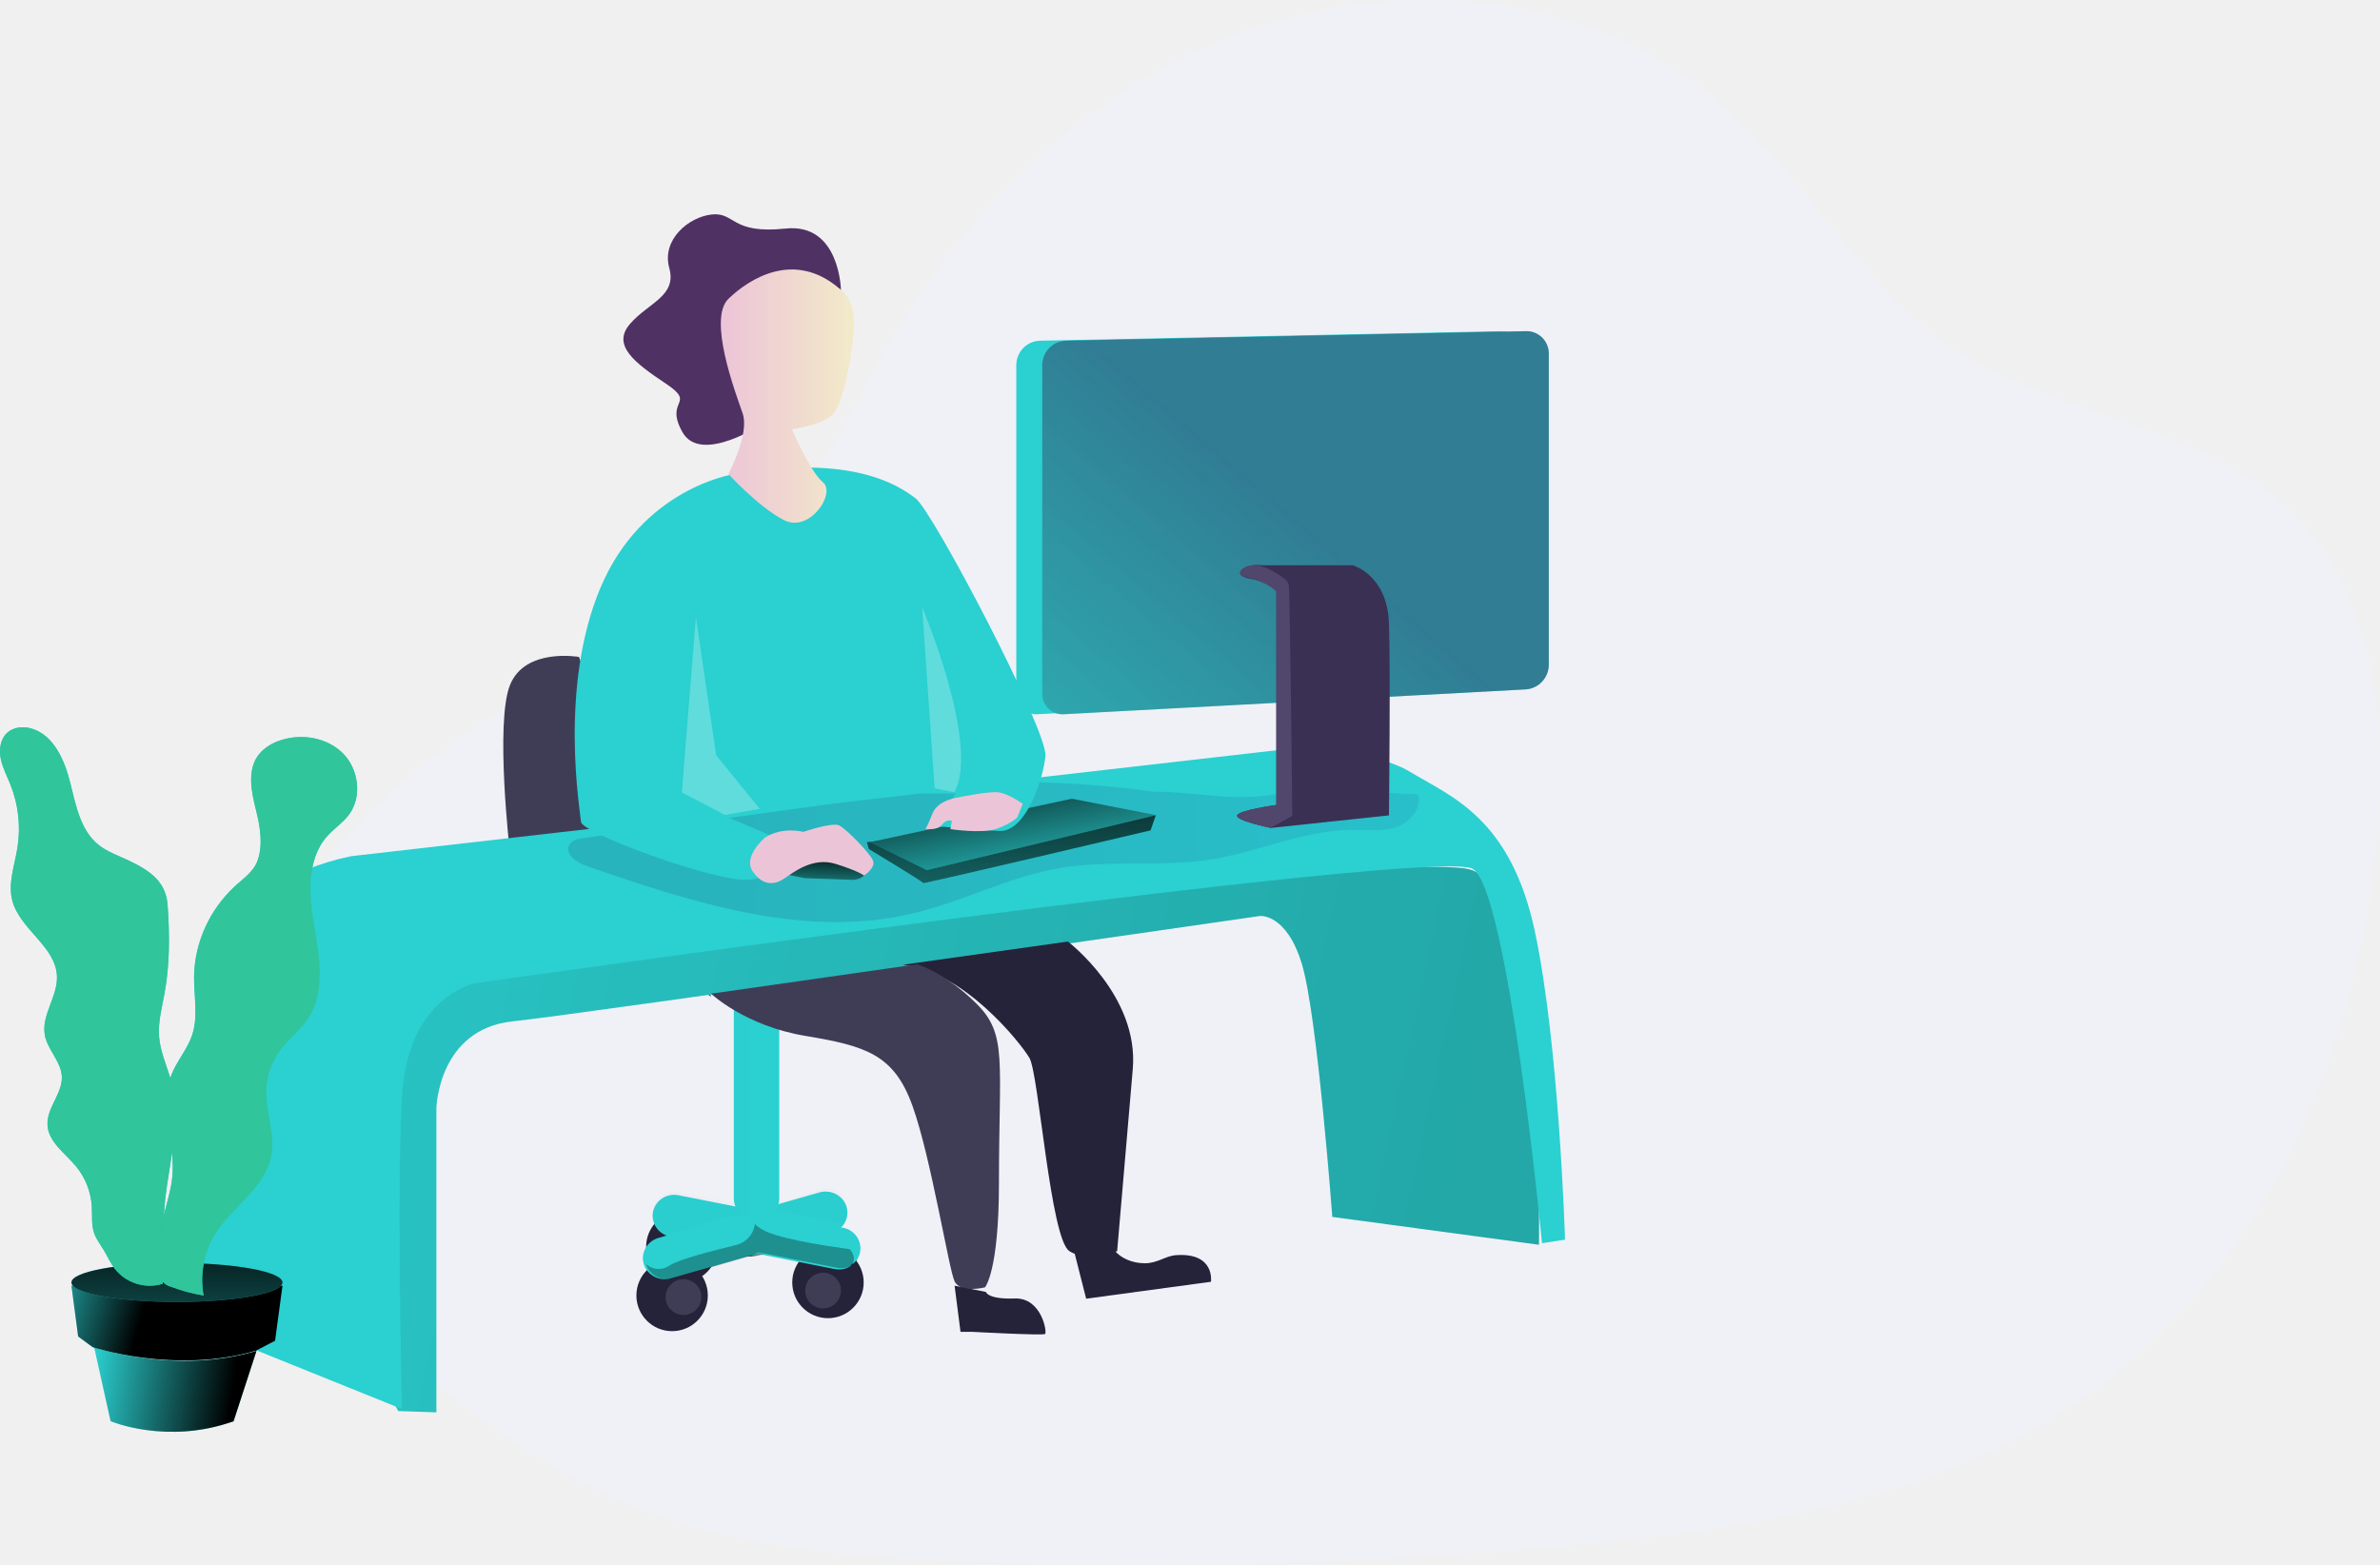
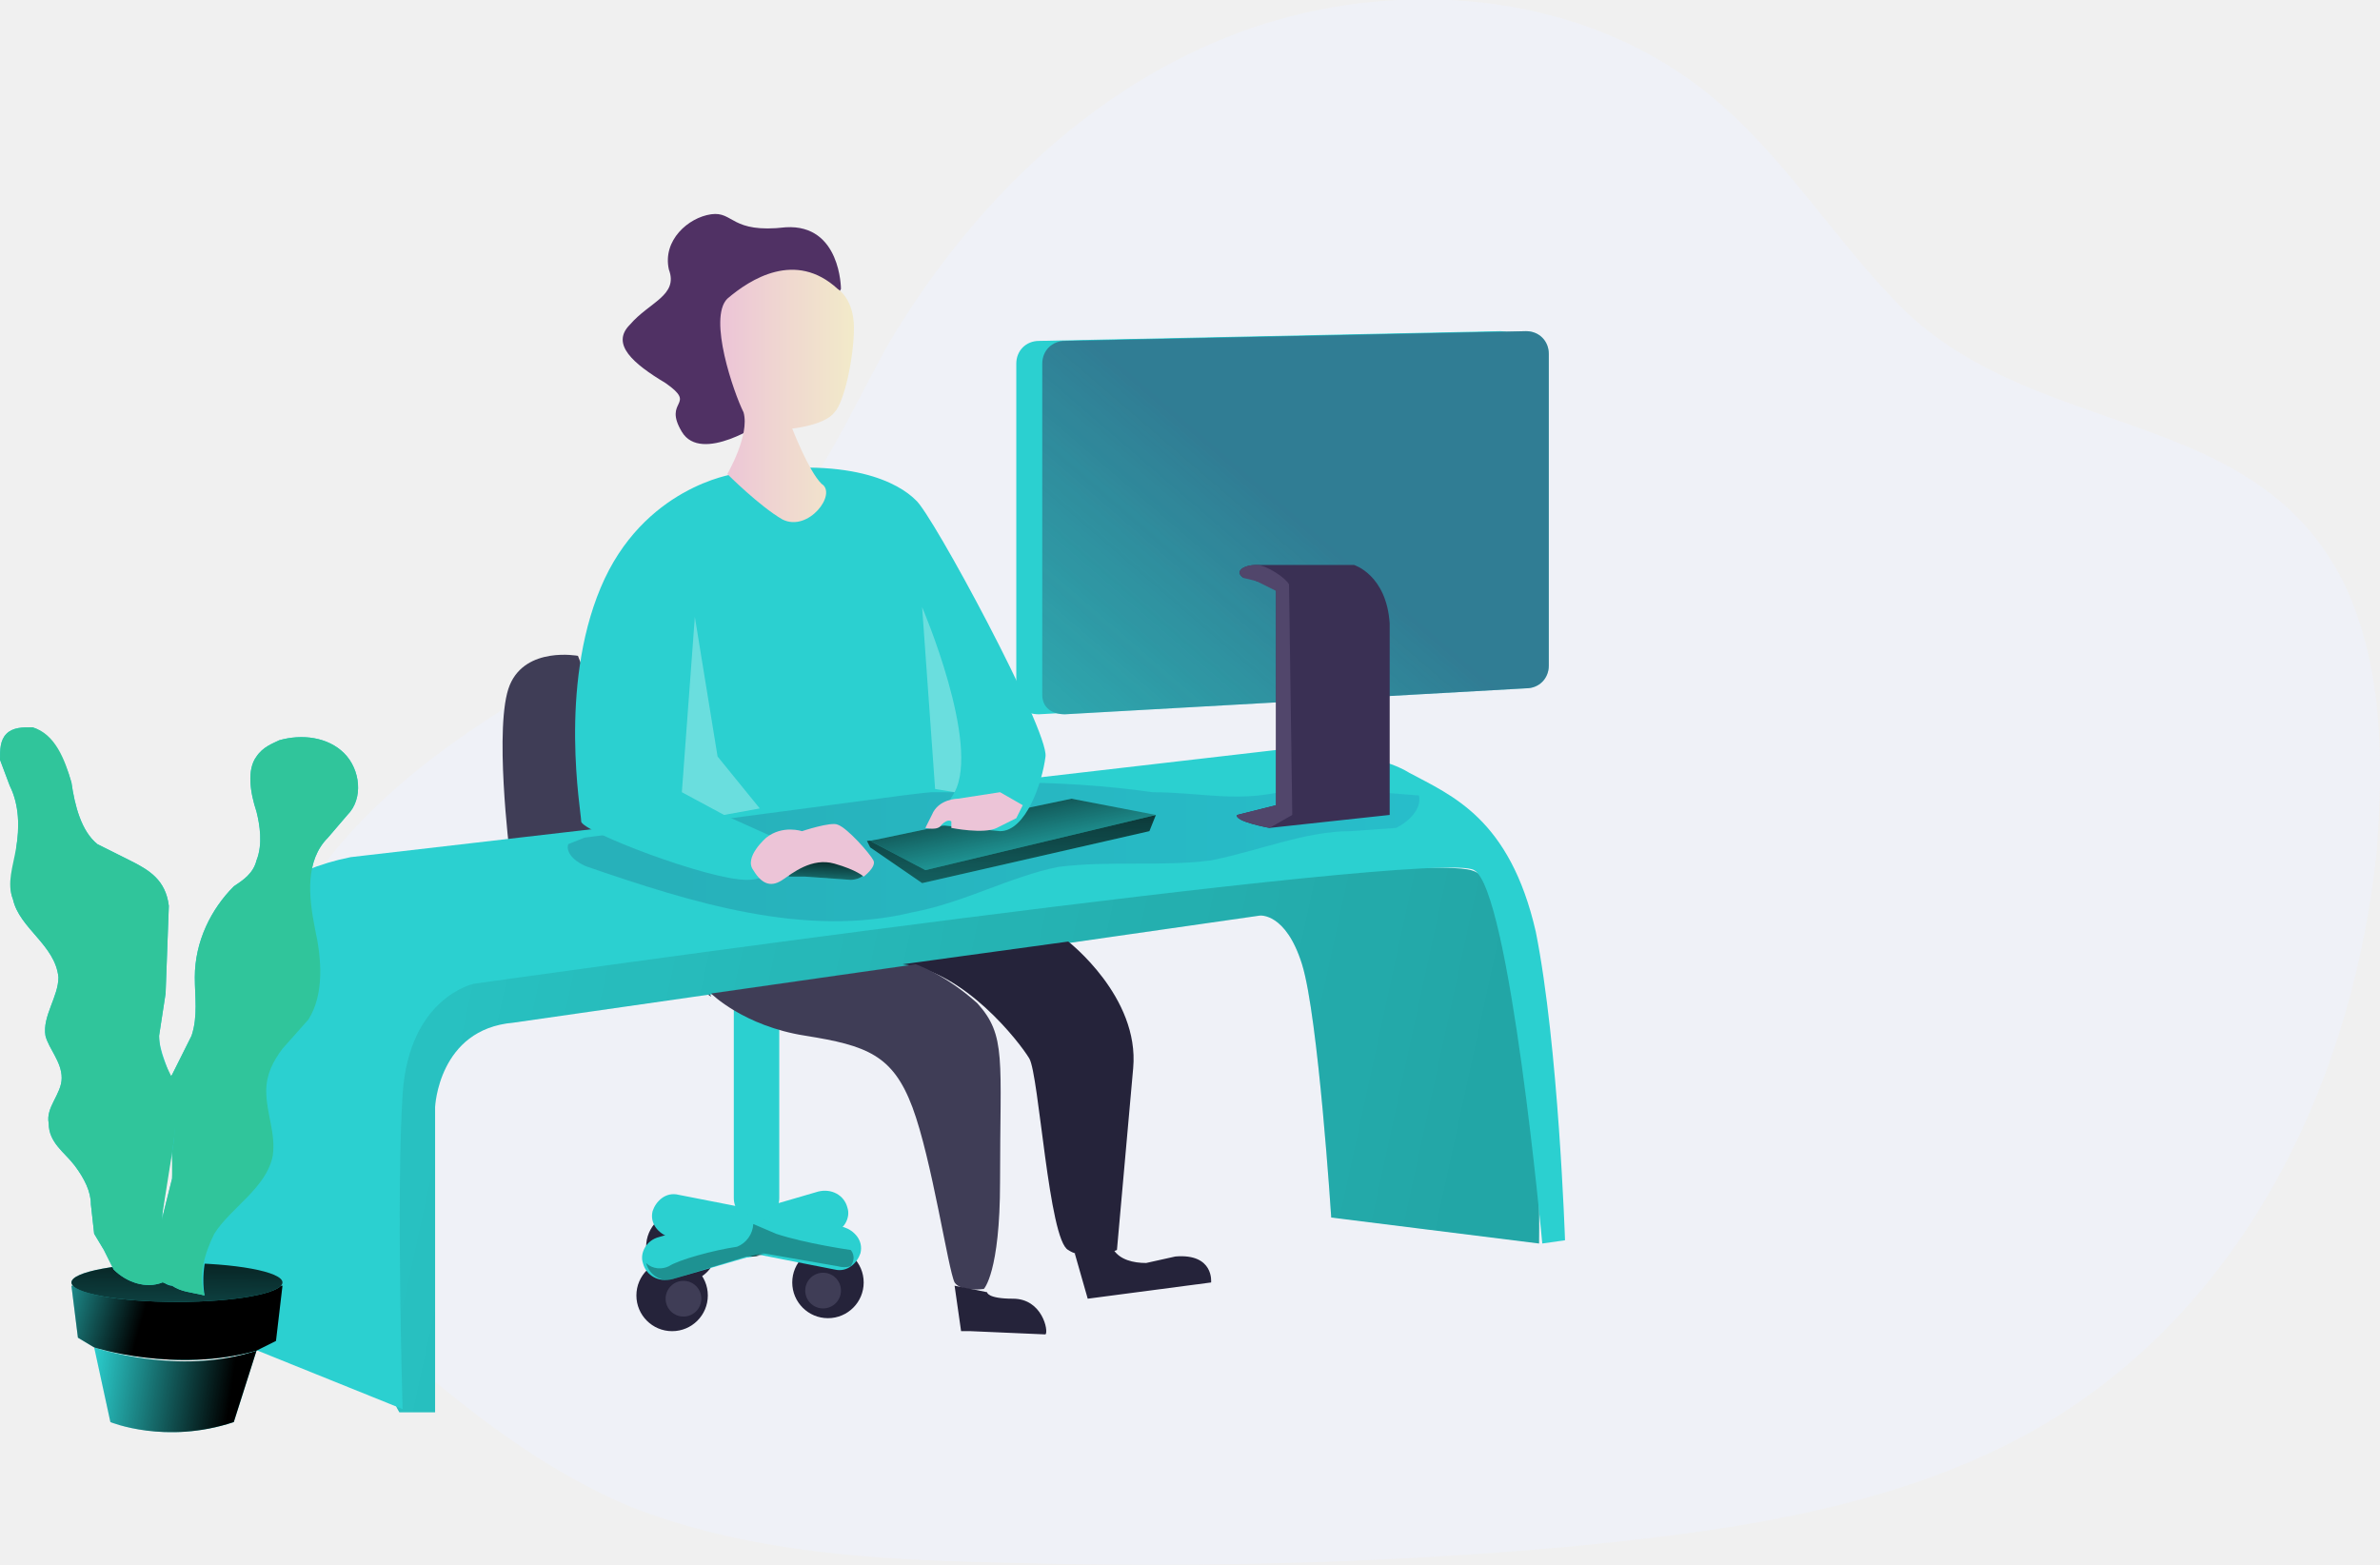
- <svg xmlns="http://www.w3.org/2000/svg" width="733" height="482" viewBox="0 0 733 482" fill="none">
-   <path d="M583.079 92.214C562.107 69.829 545.872 43.107 520.805 24.839C481.431 -3.915 424.764 -6.719 378.724 11.345C332.685 29.408 296.82 65.819 273.181 107.048C260.746 128.74 250.979 152.402 232.758 170.128C217.355 185.104 197.11 194.659 177.915 205.066C146.967 221.799 117.163 242.018 97.136 269.761C77.109 297.504 68.154 333.942 80.957 365.207C89.59 386.304 106.979 403.09 124.793 418.288C145.757 436.157 168.289 452.889 194.292 463.536C226.848 476.782 262.987 479.63 298.427 480.978C361.255 483.358 424.184 481.579 486.746 475.655C537.976 470.811 590.757 462.542 633.62 435.775C693.663 398.291 724.621 329.612 731.59 262.264C734.426 235.329 733.708 207.337 722.626 182.345C696.122 122.565 624.609 136.547 583.079 92.214Z" fill="#EFF1F7" />
-   <path d="M178.317 202.334C178.317 202.334 161.717 199.387 157.067 211.003C152.417 222.619 157.067 262.736 157.067 262.736L219 307L178.317 202.334Z" fill="#3F3D56" />
-   <path d="M256.202 379.727L231.647 386.735C228.079 387.744 224.337 385.783 223.275 382.349C222.228 378.911 224.262 375.303 227.825 374.28L252.347 367.266C255.912 366.256 259.654 368.213 260.719 371.645C261.777 375.078 259.758 378.69 256.202 379.727Z" fill="#2BD0D0" />
+ <svg xmlns="http://www.w3.org/2000/svg" width="733" height="482" fill="none">
+   <path d="M583 92c-21-22-37-49-62-67-40-29-96-32-142-14s-82 55-106 96c-12 22-22 45-40 63-16 15-36 25-55 35-31 17-61 37-81 65s-29 64-16 95c9 21 26 38 44 53 21 18 43 35 69 46 33 13 69 16 104 17 63 2 126 1 189-5 51-5 104-13 147-40 60-38 91-106 98-174 2-27 2-55-9-80-27-59-98-45-140-90Z" fill="#EFF1F7" />
+   <path d="M178 202s-16-3-21 9 0 52 0 52l62 44-41-105Z" fill="#3F3D56" />
+   <path d="m256 380-24 7c-4 1-8-1-9-5-1-3 1-7 5-8l24-7c4-1 8 1 9 5 1 3-1 7-5 8Z" fill="#2BD0D0" />
  <circle cx="255" cy="395" r="11" fill="#25233A" />
  <circle cx="253.5" cy="397.5" r="5.5" fill="#3F3D56" />
  <circle cx="210" cy="384" r="11" fill="#25233A" />
-   <path d="M214 384.5C214 387.538 211.538 390 208.5 390C205.462 390 203 387.538 203 384.5C203 381.462 205.462 379 208.5 379C211.538 379 214 381.462 214 384.5Z" fill="url(#paint0_linear_0_803)" />
+   <path d="M214 385a5 5 0 1 1-11 0 5 5 0 0 1 11 0Z" fill="url(#a)" />
  <circle cx="207" cy="399" r="11" fill="#25233A" />
-   <path d="M216 399.5C216 402.538 213.538 405 210.5 405C207.462 405 205 402.538 205 399.5C205 396.462 207.462 394 210.5 394C213.538 394 216 396.462 216 399.5Z" fill="#3F3D56" />
-   <path d="M257.085 390.874L206.298 380.828C202.724 380.111 200.414 376.698 201.13 373.192C201.862 369.692 205.341 367.428 208.915 368.126L259.702 378.153C263.276 378.87 265.586 382.284 264.87 385.79C264.147 389.297 260.666 391.571 257.085 390.874Z" fill="#2BD0D0" />
-   <path d="M226 310H240V368.999C240 372.866 236.867 376 233.003 376C229.139 376 226.007 372.866 226.007 368.999V310H226Z" fill="#2BD0D0" />
-   <path d="M231.187 386.708L206.65 393.733C203.082 394.747 199.336 392.784 198.275 389.345C197.228 385.904 199.262 382.295 202.823 381.271L227.36 374.266C230.924 373.255 234.664 375.214 235.728 378.647C236.767 382.082 234.739 385.681 231.187 386.708Z" fill="#2BD0D0" />
-   <path d="M236 386.26L232.875 386.811C231.943 386.974 230.968 387.033 230 386.983L231.305 386.755C232.212 386.598 233.063 386.342 233.812 386L236 386.26Z" fill="url(#paint1_linear_0_803)" />
-   <path d="M261 372.738C260.999 374.293 260.483 375.799 259.54 377L239 372.65C239.517 371.913 239.89 371.077 240.098 370.188L252.752 366.265C254.398 365.768 256.165 365.976 257.665 366.844C259.165 367.711 260.274 369.168 260.748 370.892C260.912 371.492 260.997 372.114 261 372.738Z" fill="url(#paint2_linear_0_803)" />
-   <path opacity="0.31" d="M225.221 371.103C225.074 370.585 225 370.055 225 369.523V311H230.943V374.071C230.884 374.38 230.904 374.697 231 375C230.1 374.685 229.135 374.511 228.155 374.489C227.464 374.449 226.77 374.449 226.079 374.489L226.504 374.389C226.766 374.349 225.564 372.298 225.221 371.103Z" fill="url(#paint3_linear_0_803)" />
-   <path opacity="0.31" d="M262.289 389.8C261.319 390.323 260.228 390.597 259.119 390.596C258.673 390.595 258.228 390.552 257.79 390.467L235.382 386.06L233.515 385.697C232.878 386.175 232.154 386.533 231.382 386.752L230.272 387.069L207.247 393.735C203.733 394.742 200.045 392.792 199 389.373C200.997 391.178 204.029 391.346 206.223 389.774C209.034 387.878 220.225 385.031 226.564 383.517C229.56 382.819 231.852 380.468 232.412 377.518C232.428 377.344 232.454 377.171 232.492 377C233.548 378.113 235.489 379.362 238.997 380.423C247.636 383.012 261.664 384.727 261.664 384.727C261.664 384.727 264.196 387.147 262.289 389.8Z" fill="url(#paint4_linear_0_803)" />
-   <path d="M264 388C263.472 388.778 262.793 389.456 262 390C262.538 389.479 263.229 388.785 264 388Z" fill="url(#paint5_linear_0_803)" />
-   <path d="M226.299 370.559C226.577 371.729 227.163 372.809 228 373.688C227.791 373.728 227.575 373.781 227.359 373.84L206.088 380C202.817 379.187 200.662 376.135 201.044 372.854C201.425 369.574 204.225 367.073 207.6 367C208.053 367.001 208.505 367.045 208.949 367.132L226.299 370.559Z" fill="url(#paint6_linear_0_803)" />
-   <path d="M259 89.407C259 89.407 258.724 68.602 241.925 70.396C225.126 72.19 226.414 65.302 219.238 66.058C212.063 66.815 203.727 73.844 206.121 82.526C208.516 91.208 199.789 93.149 194.057 99.736C188.324 106.323 195.406 111.712 205.063 118.152C214.72 124.592 204.463 122.925 210.188 133.107C215.914 143.288 235.295 130.282 235.295 130.282L259 89.407Z" fill="#503164" />
-   <path d="M122.664 434.601L134.393 435V341.255C134.393 341.255 134.984 317.014 157.846 314.582C180.707 312.151 388.042 282.116 388.042 282.116C388.042 282.116 396.26 281.246 400.993 297.017C405.726 312.788 410.333 374.804 410.333 374.804L473.973 383.381C473.973 383.381 475.652 273.832 452.671 267.786C429.69 261.741 129.149 292.546 129.149 292.546C129.149 292.546 106.858 408.898 122.664 434.601Z" fill="#2BD0D0" />
-   <path opacity="0.197" d="M122.664 434.601L134.393 435V341.255C134.393 341.255 134.984 317.014 157.846 314.582C180.707 312.151 388.042 282.116 388.042 282.116C388.042 282.116 396.26 281.246 400.993 297.017C405.726 312.788 410.333 374.804 410.333 374.804L473.973 383.381C473.973 383.381 475.652 273.832 452.671 267.786C429.69 261.741 129.149 292.546 129.149 292.546C129.149 292.546 106.858 408.898 122.664 434.601Z" fill="url(#paint7_linear_0_803)" />
-   <path d="M62 303.784C62 303.784 67.744 272.028 108.144 263.705L393.327 231.062C393.327 231.062 421.323 229.902 434.131 237.649C446.939 245.395 465.219 251.817 472.714 286.872C480.209 321.928 482 381.814 482 381.814L474.91 382.914C474.91 382.914 464.562 274.474 453.599 267.608C442.635 260.743 146.196 302.863 146.196 302.863C146.196 302.863 125.635 306.951 123.844 337.395C122.053 367.838 123.844 434 123.844 434L62 409.057V303.784Z" fill="#2BD0D0" />
-   <path opacity="0.19" d="M355.425 243.844C340.663 241.944 325.781 240.568 310.906 241.125C299.727 241.557 288.62 243.09 277.534 244.617L179.759 258.12C178.1 258.349 176.209 258.723 175.38 260.164C173.787 262.916 177.529 265.628 180.561 266.676C213.071 277.932 247.804 289.332 281.269 281.306C296.569 277.637 310.78 270.018 326.299 267.371C341.817 264.724 357.747 267.161 373.232 264.665C387.789 262.32 401.649 255.656 416.404 255.591C420.929 255.591 425.587 256.168 429.879 254.752C434.172 253.337 437.967 249.013 436.779 244.702C422.926 244.224 407.375 241.695 393.787 244.44C380.338 247.152 368.893 243.844 355.425 243.844Z" fill="url(#paint8_linear_0_803)" />
-   <path d="M267 259.38L267.57 261.494C267.57 261.494 284.451 271.667 284.345 271.995C284.239 272.323 354.369 255.756 354.369 255.756L356 251L267 259.38Z" fill="#2BD0D0" />
-   <path d="M267 259.38L267.57 261.494C267.57 261.494 284.451 271.667 284.345 271.995C284.239 272.323 354.369 255.756 354.369 255.756L356 251L267 259.38Z" fill="url(#paint9_linear_0_803)" />
-   <path d="M268 259.364L330.107 246L356 251.054L285.442 268L268 259.364Z" fill="#2BD0D0" />
-   <path d="M268 259.364L330.107 246L356 251.054L285.442 268L268 259.364Z" fill="url(#paint10_linear_0_803)" />
-   <path d="M247.832 270.484L262.289 270.996C262.289 270.996 265.961 271.224 266.91 268.279C267.859 265.334 261.02 259.119 260.287 259.002C259.554 258.884 240.528 264.221 243.27 269.558L247.832 270.484Z" fill="#2BD0D0" />
-   <path d="M247.832 270.484L262.289 270.996C262.289 270.996 265.961 271.224 266.91 268.279C267.859 265.334 261.02 259.119 260.287 259.002C259.554 258.884 240.528 264.221 243.27 269.558L247.832 270.484Z" fill="url(#paint11_linear_0_803)" />
-   <path d="M79 416.056L71.942 437.733C51.469 445.084 34.062 437.733 34.062 437.733L29 415C29 415 54.535 423.56 79 416.056Z" fill="#2BD0D0" />
-   <path d="M79 416.056L71.942 437.733C51.469 445.084 34.062 437.733 34.062 437.733L29 415C29 415 54.535 423.56 79 416.056Z" fill="url(#paint12_linear_0_803)" />
-   <path d="M87 396L84.716 412.943L78.93 415.951C54.282 423.372 28.515 414.913 28.515 414.913L24.072 411.63L22 396H87Z" fill="#2BD0D0" />
-   <path d="M87 396L84.716 412.943L78.93 415.951C54.282 423.372 28.515 414.913 28.515 414.913L24.072 411.63L22 396H87Z" fill="url(#paint13_linear_0_803)" />
+   <path d="M216 400a5 5 0 1 1-11 0 5 5 0 0 1 11 0Z" fill="#3F3D56" />
+   <path d="m257 391-51-10c-3-1-6-4-5-8 1-3 4-6 8-5l51 10c3 1 6 4 5 8-1 3-4 6-8 5Z" fill="#2BD0D0" />
+   <path d="M226 310h14v59a7 7 0 1 1-14 0v-59Z" fill="#2BD0D0" />
+   <path d="m231 387-24 7c-4 1-8-1-9-5-1-3 1-7 5-8l24-7c4-1 8 1 9 5 1 3-1 7-5 8Z" fill="#2BD0D0" />
+   <path d="m236 386-3 1h-3 1l3-1h2Z" fill="url(#b)" />
+   <path d="m261 373-1 4-21-4 1-3 13-4 5 1a7 7 0 0 1 3 6Z" fill="url(#c)" />
+   <path opacity=".3" d="M225 371v-60h6v64l-3-1h-2 1l-2-3Z" fill="url(#d)" />
+   <path opacity=".3" d="M262 390a7 7 0 0 1-4 0l-23-4h-1l-3 1h-1l-23 7c-3 1-7-1-8-5 2 2 5 2 7 1 3-2 14-5 21-6a8 8 0 0 0 5-7l7 3c9 3 23 5 23 5s2 2 0 5Z" fill="url(#e)" />
+   <path d="m264 388-2 2 2-2Z" fill="url(#f)" />
+   <path d="m226 371 2 3h-1l-21 6c-3-1-5-4-5-7a7 7 0 0 1 8-6l17 4Z" fill="url(#g)" />
+   <path d="M259 89s0-20-17-19c-17 2-16-5-23-4s-15 8-13 17c3 8-6 10-12 17-6 6 1 12 11 18 10 7-1 5 5 15s25-3 25-3l24-41Z" fill="#503164" />
+   <path d="M123 435h11v-94s1-24 24-26l230-33s8-1 13 15 9 78 9 78l64 8s2-109-21-115-324 25-324 25-22 116-6 142Z" fill="#2BD0D0" />
+   <path opacity=".2" d="M123 435h11v-94s1-24 24-26l230-33s8-1 13 15 9 78 9 78l64 8s2-109-21-115-324 25-324 25-22 116-6 142Z" fill="url(#h)" />
+   <path d="M62 304s6-32 46-40l285-33s28-1 41 7c13 7 31 14 39 49 7 35 9 95 9 95l-7 1s-10-109-21-115c-11-7-308 35-308 35s-20 4-22 34c-2 31 0 97 0 97l-62-25V304Z" fill="#2BD0D0" />
+   <path opacity=".2" d="M355 244c-14-2-29-3-44-3l-33 4-98 13-5 2c-1 3 3 6 6 7 32 11 67 22 100 14 16-3 30-11 45-14 16-2 32 0 47-2 15-3 29-9 43-9l14-1c4-2 8-6 7-10-14-1-30-3-43-1-14 3-25 0-39 0Z" fill="url(#i)" />
+   <path d="m267 259 1 2 16 11 70-16 2-5-89 8Z" fill="#2BD0D0" />
+   <path d="m267 259 1 2 16 11 70-16 2-5-89 8Z" fill="url(#j)" />
+   <path d="m268 259 62-13 26 5-71 17-17-9Z" fill="#2BD0D0" />
+   <path d="m268 259 62-13 26 5-71 17-17-9Z" fill="url(#k)" />
+   <path d="m248 270 14 1s4 0 5-3-6-9-7-9c0 0-19 5-17 11h5Z" fill="#2BD0D0" />
+   <path d="m248 270 14 1s4 0 5-3-6-9-7-9c0 0-19 5-17 11h5Z" fill="url(#l)" />
+   <path d="m79 416-7 22c-21 7-38 0-38 0l-5-23s26 9 50 1Z" fill="#2BD0D0" />
+   <path d="m79 416-7 22c-21 7-38 0-38 0l-5-23s26 9 50 1Z" fill="url(#m)" />
+   <path d="m87 396-2 17-6 3c-25 7-50-1-50-1l-5-3-2-16h65Z" fill="#2BD0D0" />
+   <path d="m87 396-2 17-6 3c-25 7-50-1-50-1l-5-3-2-16h65Z" fill="url(#n)" />
  <ellipse cx="54.5" cy="395" rx="32.5" ry="6" fill="#2BD0D0" />
-   <ellipse cx="54.5" cy="395" rx="32.5" ry="6" fill="url(#paint14_linear_0_803)" />
-   <path d="M39.641 265.03C36.459 263.515 33.038 262.372 30.285 260.159C24.738 255.661 23.332 247.912 21.595 240.962C19.859 234.011 16.498 226.369 9.651 224.375C7.089 223.638 4.084 223.93 2.136 225.764C0.083 227.698 -0.333 230.874 0.228 233.679C0.789 236.483 2.156 238.995 3.213 241.653C5.68 247.826 6.431 254.559 5.385 261.13C4.52 266.519 2.453 271.981 3.78 277.264C6.032 286.228 17.251 291.485 17.561 300.721C17.772 306.954 12.675 312.722 13.83 318.856C14.682 323.394 18.835 326.936 19.06 331.548C19.311 336.778 14.398 341.203 14.636 346.433C14.873 351.663 20.063 355.158 23.451 359.272C26.291 362.726 27.979 366.992 28.278 371.465C28.456 374.256 28.099 377.147 29.004 379.792C29.664 381.725 30.985 383.367 32.008 385.108C33.137 386.988 33.989 389.022 35.349 390.763C38.848 395.201 44.682 397.044 50.074 395.414C51.124 388.464 50.206 381.373 50.497 374.349C51.071 360.74 56.188 347.025 52.913 333.814C51.712 328.97 49.401 324.371 48.991 319.401C48.628 314.962 49.803 310.563 50.622 306.184C52.312 297.14 52.286 287.79 51.593 278.646C51.045 271.39 45.974 268.047 39.641 265.03Z" fill="#2BD0D0" />
-   <path d="M59.752 300.767C59.699 306.829 61.082 313.096 59.14 318.852C57.67 323.214 54.438 326.786 52.769 331.075C48.918 340.974 54.099 352.075 53.042 362.644C52.603 366.999 51.106 371.182 50.162 375.458C48.989 380.871 48.702 386.438 49.311 391.943C49.182 394.015 50.599 395.865 52.636 396.285C55.894 397.526 59.27 398.435 62.711 399C61.548 392.591 62.773 385.979 66.156 380.41C71.43 371.78 81.678 365.964 83.587 356.051C84.877 349.339 81.871 342.527 82.084 335.696C82.237 331.15 83.803 326.765 86.566 323.148C89.046 319.921 92.405 317.425 94.713 314.079C100.259 306.012 98.53 295.23 96.881 285.584C95.231 275.937 94.274 264.836 100.791 257.527C102.853 255.216 105.539 253.483 107.408 251.014C111.571 245.51 110.52 237.031 105.679 232.112C100.838 227.192 93.043 225.831 86.46 227.996C83.682 228.813 81.231 230.477 79.45 232.756C76.125 237.47 77.455 243.91 78.865 249.513C80.095 254.38 81.086 259.996 79.403 264.903C78.147 268.554 74.961 270.533 72.254 273.075C64.503 280.235 59.992 290.227 59.752 300.767Z" fill="#2BD0D0" />
-   <path d="M53.062 354.522C52.124 361.115 50.77 367.761 50.493 374.373V375.038C50.478 375.202 50.44 375.363 50.381 375.517C49.209 380.934 48.917 386.507 49.515 392.018C49.551 392.911 49.776 393.786 50.176 394.584C50.143 394.863 50.103 395.135 50.063 395.414C44.67 397.044 38.834 395.201 35.334 390.762C34.013 389.021 33.121 386.987 31.992 385.107C30.935 383.359 29.647 381.717 28.987 379.79C28.082 377.132 28.438 374.254 28.26 371.463C27.962 366.989 26.272 362.722 23.432 359.267C20.043 355.18 14.845 351.751 14.614 346.434C14.383 341.117 19.29 336.778 19.039 331.547C18.815 326.935 14.66 323.393 13.808 318.854C12.652 312.719 17.771 306.951 17.54 300.717C17.23 291.479 6.008 286.222 3.755 277.257C2.434 271.973 4.495 266.51 5.36 261.121C6.411 254.558 5.669 247.832 3.214 241.661C2.157 239.003 0.79 236.498 0.228 233.686C-0.333 230.875 0.083 227.705 2.137 225.764C4.119 223.93 7.091 223.638 9.654 224.375C16.51 226.369 19.858 234.039 21.602 240.99C23.346 247.942 24.746 255.684 30.294 260.19C33.036 262.417 36.47 263.546 39.654 265.062C45.995 268.079 51.068 271.422 51.609 278.613C52.27 287.757 52.329 297.108 50.638 306.153C49.819 310.533 48.657 314.932 49.007 319.372C49.357 323.811 51.279 328.012 52.534 332.318C52.672 332.803 52.811 333.295 52.93 333.787C54.595 340.626 54.06 347.544 53.062 354.522Z" fill="#30C59B" />
-   <path d="M49.718 394C49.421 393.229 49.25 392.38 49.216 391.512C48.785 386.152 49 380.733 49.852 375.465C49.877 375.31 49.905 375.155 49.934 375C49.762 381.346 50.307 387.744 49.718 394Z" fill="url(#paint15_linear_0_803)" />
-   <path d="M107.393 251.014C105.522 253.483 102.831 255.216 100.766 257.527C94.239 264.83 95.198 275.937 96.85 285.584C98.501 295.23 100.233 306.012 94.678 314.079C92.367 317.398 89.004 319.921 86.519 323.148C83.752 326.765 82.183 331.15 82.03 335.696C81.817 342.527 84.827 349.339 83.535 356.051C81.624 365.964 71.36 371.793 66.078 380.41C62.703 385.984 61.485 392.595 62.654 399C59.217 398.435 55.845 397.526 52.59 396.285C51.7 396.021 50.893 395.534 50.246 394.87C50.154 394.763 50.072 394.647 49.999 394.525C49.587 393.735 49.348 392.866 49.3 391.976C48.701 386.469 49 380.902 50.186 375.491C50.219 375.331 50.259 375.172 50.299 375.013C51.245 370.903 52.644 366.873 53.07 362.677C53.297 359.957 53.243 357.221 52.91 354.511C53.916 347.54 54.455 340.629 52.757 333.843C52.637 333.352 52.497 332.861 52.357 332.376C52.484 331.951 52.63 331.526 52.797 331.108C54.469 326.819 57.706 323.247 59.178 318.885C61.116 313.129 59.737 306.862 59.79 300.8C59.877 290.331 64.613 280.219 72.219 273.075C74.93 270.533 78.12 268.554 79.379 264.903C81.064 259.996 80.045 254.38 78.84 249.513C77.421 243.91 76.075 237.47 79.426 232.756C81.091 230.419 83.715 228.899 86.446 227.996C93.013 225.831 100.853 227.192 105.695 232.112C110.537 237.031 111.563 245.543 107.393 251.014Z" fill="#30C59B" />
-   <path d="M225.573 146.146C225.573 146.146 197.756 150.446 184.889 181.123C172.022 211.8 178.713 249.806 178.938 253.15C179.163 256.494 218.366 271 229.573 271C240.781 271 243.115 259.771 243.115 259.771L223.312 251.338L283.482 244.389H294.286L288.335 254.421C288.335 254.421 300.078 255.652 307.927 255.932C315.775 256.213 321.105 240.691 321.984 232.973C322.863 225.256 287.317 157.515 282.007 153.503C276.698 149.49 262.29 139.686 225.573 146.146Z" fill="#2BD0D0" />
-   <path d="M258.392 88.776C258.392 88.776 263.424 91.606 262.971 100.761C262.519 109.916 259.682 123.693 256.819 127.261C253.955 130.83 243.94 132.229 243.94 132.229C243.94 132.229 249.403 145.206 253.469 148.555C257.535 151.904 249.383 164.242 241.454 160.194C233.526 156.145 224.334 145.978 224.334 145.978C224.334 145.978 230.946 133.733 228.71 127.288C226.475 120.843 217.938 98.225 224.334 92.046C230.73 85.867 244.52 77.011 258.392 88.776Z" fill="url(#paint16_linear_0_803)" />
-   <path opacity="0.25" d="M214.334 190L210 244.055L223.238 251L234 249.122L220.572 232.618L214.334 190Z" fill="white" />
-   <path opacity="0.25" d="M284 187C284 187 301.909 229.077 293.97 244L287.854 242.839L284 187Z" fill="white" />
-   <path d="M235.522 258.045C235.522 258.045 228.756 263.82 231.776 268.312C234.796 272.803 238.401 272.675 241.407 270.667C244.413 268.658 250.318 263.891 257.353 266.079C264.388 268.267 266.097 269.659 266.097 269.659C266.097 269.659 269.802 267.343 268.841 265.02C267.879 262.697 260.521 255.171 258.389 254.195C256.257 253.22 247.406 256.216 247.406 256.216C247.406 256.216 240.903 254.458 235.522 258.045Z" fill="url(#paint17_linear_0_803)" />
-   <path d="M295.191 245.598C295.191 245.598 288.806 246.357 287.193 250.555C285.58 254.753 285 255.264 285 255.264C285 255.264 288.606 255.955 290.106 254.001C291.605 252.047 293.165 252.868 293.165 252.868L292.718 255.375C292.718 255.375 302.516 256.852 306.942 255.264C311.367 253.676 313.267 251.812 313.267 251.812L315 247.572C315 247.572 310.821 244.541 307.668 244.072C304.516 243.602 295.191 245.598 295.191 245.598Z" fill="url(#paint18_linear_0_803)" />
-   <path d="M328.893 290C328.893 290 350.827 306.687 348.877 329.259C346.928 351.831 344.064 385.346 344.064 385.346C344.064 385.346 335.218 389.068 329.357 385.346C323.495 381.624 319.946 330.697 317.042 325.833C314.138 320.969 296.667 299.042 278 297.154L328.893 290Z" fill="#25233A" />
-   <path d="M219 306.058C219 306.058 229.444 315.953 248.062 319.06C266.681 322.167 275.359 324.76 281.049 340.665C286.739 356.57 292.197 390.802 293.984 394.628C295.77 398.454 303.366 396.502 303.366 396.502C303.366 396.502 307.662 391.607 307.662 364.388C307.662 326.442 310.317 318.664 300.749 309.132C291.181 299.599 282.477 297 282.477 297L219 306.058Z" fill="#3F3D56" />
-   <path d="M294 396L295.82 410.197H299.228C299.228 410.197 321.176 411.384 321.864 410.872C322.552 410.359 320.807 399.629 312.492 399.932C304.176 400.236 303.631 397.909 303.631 397.909L294 396Z" fill="#25233A" />
-   <path d="M331 386.156L334.518 400L372.955 394.788C372.955 394.788 374.308 385.695 362.132 386.597C358.918 386.831 356.524 389.062 352.661 389.082C348.798 389.102 345.098 387.539 343.15 385L331 386.156Z" fill="#25233A" />
-   <path d="M461.804 212.337L319.561 219.991C316.121 220.172 313.185 217.52 313 214.065C313 213.958 313 213.845 313 213.739V112.473C313.003 108.372 316.267 105.025 320.348 104.938L462.009 102.001C463.827 101.964 465.584 102.654 466.895 103.918C468.206 105.183 468.964 106.92 469 108.745V204.716C468.995 208.772 465.836 212.118 461.804 212.337Z" fill="#2BD0D0" />
-   <path d="M469.804 212.337L327.555 219.992C324.115 220.169 321.182 217.514 321 214.058C321 213.952 321 213.846 321 213.739V112.473C320.996 108.371 324.26 105.021 328.342 104.938L470.022 102.001C473.799 101.931 476.92 104.944 477 108.739V204.716C476.995 208.773 473.836 212.119 469.804 212.337Z" fill="#2BD0D0" />
-   <path d="M469.804 212.337L327.555 219.992C324.115 220.169 321.182 217.514 321 214.058C321 213.952 321 213.846 321 213.739V112.473C320.996 108.371 324.26 105.021 328.342 104.938L470.022 102.001C473.799 101.931 476.92 104.944 477 108.739V204.716C476.995 208.773 473.836 212.119 469.804 212.337Z" fill="url(#paint19_linear_0_803)" />
-   <path d="M427.773 251.138L391.478 255C391.478 255 380.425 252.77 381.023 251.138C381.622 249.505 393.179 247.933 393.179 247.933V182.129C393.08 181.983 391.558 180.045 387.39 178.81C386.583 178.571 385.762 178.38 384.931 178.24C384.217 178.135 383.523 177.925 382.871 177.616C380.392 176.335 383.13 174.105 386.978 174.006C387.581 173.985 388.184 174.02 388.78 174.112H416.693C416.693 174.112 427.261 177.085 427.773 191.923C428.284 206.762 427.773 251.138 427.773 251.138Z" fill="#3A3054" />
-   <path d="M398 251.277L391.322 255C391.322 255 380.434 252.77 381.023 251.137C381.612 249.505 393.018 247.932 393.018 247.932V182.123C392.88 181.971 391.211 180.225 387.315 178.805C385.865 178.288 384.376 177.888 382.863 177.61C380.421 176.329 383.118 174.1 386.909 174C390.137 174.445 396.494 178.028 396.907 180.073C397.319 182.117 398 251.277 398 251.277Z" fill="#51466B" />
-   <path d="M263 389C262.119 390.001 261.709 390.371 262.23 389.547C262.5 389.388 262.757 389.205 263 389Z" fill="url(#paint20_linear_0_803)" />
+   <ellipse cx="54.5" cy="395" rx="32.5" ry="6" fill="url(#o)" />
+   <path d="m40 265-10-5c-5-4-7-12-8-19-2-7-6-15-12-17-3 0-6 0-8 2s-2 5-2 8l3 8c3 6 3 13 2 19 0 6-3 11-1 16 2 9 13 14 14 24 0 6-5 12-4 18 1 4 5 8 5 13s-5 9-4 14c0 6 5 9 8 13s5 8 5 12l1 9 3 5 3 6c4 4 10 6 15 4v-21c1-13 6-27 3-40-1-5-4-10-4-15l2-13 1-27c-1-8-6-11-12-14Z" fill="#2BD0D0" />
+   <path d="M60 301c0 6 1 12-1 18l-6 12c-4 10 1 21 0 32l-3 12-1 17c0 2 2 4 4 4 3 2 6 2 10 3-1-6 0-13 3-19 5-8 16-14 18-24 1-7-2-13-2-20 0-5 2-9 5-13l8-9c5-8 4-19 2-28-2-10-3-21 4-28l6-7c5-5 4-14-1-19s-13-6-20-4c-2 1-5 2-7 5-3 4-2 11 0 17 1 4 2 10 0 15-1 4-4 6-7 8-7 7-12 17-12 28Z" fill="#2BD0D0" />
+   <path d="m53 355-3 19v21c-5 2-11 0-15-4l-3-6-3-5-1-9c0-4-2-8-5-12s-8-7-8-13c-1-5 4-9 4-14s-4-9-5-13c-1-6 4-12 4-18-1-10-12-15-14-24-2-5 0-10 1-16s1-13-2-19l-3-8c0-3 0-6 2-8s5-2 8-2c7 2 10 10 12 17 1 7 3 15 8 19l10 5c6 3 11 6 12 14l-1 27-2 13c0 5 2 9 4 13v2c2 7 1 14 0 21Z" fill="#30C59B" />
+   <path d="m50 394-1-2a67 67 0 0 1 1-17v19Z" fill="url(#p)" />
+   <path d="m107 251-6 7c-7 7-6 18-4 28 2 9 3 20-2 28l-8 9c-3 4-5 8-5 13 0 7 3 13 2 20-2 10-13 16-18 24-3 6-5 13-3 19-4-1-7-1-10-3l-3-1-1-3a51 51 0 0 1 1-17l3-12v-8a53 53 0 0 0-1-23l1-1 6-12c2-6 1-12 1-18 0-11 5-21 12-28 3-2 6-4 7-8 2-5 1-11 0-15-2-6-3-13 0-17 2-3 5-4 7-5 7-2 15-1 20 4s6 14 1 19Z" fill="#30C59B" />
+   <path d="M226 146s-28 4-41 35-6 69-6 72 39 18 51 18c11 0 13-11 13-11l-20-9 60-7h11l-6 10 20 2c8 0 13-15 14-23s-35-75-40-79c-5-5-20-14-56-8Z" fill="#2BD0D0" />
+   <path d="M258 89s5 3 5 12-3 23-6 26c-3 4-13 5-13 5s5 13 9 17c5 3-4 15-12 11-7-4-17-14-17-14s7-12 5-19c-3-6-11-29-5-35 7-6 21-15 34-3Z" fill="url(#q)" />
+   <path opacity=".3" d="m214 190-4 54 13 7 11-2-13-16-7-43ZM284 187s18 42 10 57l-6-1-4-56Z" fill="#fff" />
+   <path d="M236 258s-7 6-4 10c3 5 6 5 9 3s9-7 16-5 9 4 9 4 4-3 3-5-8-10-11-11c-2-1-11 2-11 2s-6-2-11 2Z" fill="url(#r)" />
+   <path d="M295 246s-6 0-8 5l-2 4s4 1 5-1c2-2 3-1 3-1v2s10 2 14 0l6-3 2-4-7-4-13 2Z" fill="url(#s)" />
+   <path d="M329 290s22 17 20 39l-5 56s-9 4-15 0c-6-3-9-54-12-59s-20-27-39-29l51-7Z" fill="#25233A" />
+   <path d="M219 306s10 10 29 13 27 6 33 22 11 50 13 54c2 3 9 2 9 2s5-5 5-33c0-38 2-45-7-55-10-9-19-12-19-12l-63 9Z" fill="#3F3D56" />
+   <path d="m294 396 2 14h3l23 1c1-1-1-11-10-11-8 0-8-2-8-2l-10-2ZM331 386l4 14 38-5s1-9-11-8l-9 2c-4 0-8-1-10-4l-12 1Z" fill="#25233A" />
+   <path d="m462 212-142 8c-4 0-7-2-7-6V112c0-4 3-7 7-7l142-3a7 7 0 0 1 7 7v96c0 4-3 7-7 7Z" fill="#2BD0D0" />
+   <path d="m470 212-142 8c-4 0-7-2-7-6V112c0-4 3-7 7-7l142-3c4 0 7 3 7 7v96c0 4-3 7-7 7Z" fill="#2BD0D0" />
+   <path d="m470 212-142 8c-4 0-7-2-7-6V112c0-4 3-7 7-7l142-3c4 0 7 3 7 7v96c0 4-3 7-7 7Z" fill="url(#t)" />
+   <path d="m428 251-37 4s-11-2-10-4l12-3v-66s-1-2-6-3l-2-1h-2c-3-2 0-4 4-4h30s10 3 11 18v59Z" fill="#3A3054" />
+   <path d="m398 251-7 4s-11-2-10-4l12-3v-66l-6-3-4-1c-3-2 0-4 4-4 3 0 9 4 10 6l1 71Z" fill="#51466B" />
+   <path d="m263 389-1 1 1-1Z" fill="url(#u)" />
  <defs>
-     <linearGradient id="paint0_linear_0_803" x1="203" y1="390" x2="214" y2="390" gradientUnits="userSpaceOnUse">
+     <linearGradient id="a" x1="203" y1="390" x2="214" y2="390" gradientUnits="userSpaceOnUse">
      <stop stop-color="#183866" />
      <stop offset="1" stop-color="#1A7FC1" />
    </linearGradient>
-     <linearGradient id="paint1_linear_0_803" x1="229.992" y1="387.001" x2="236" y2="387.001" gradientUnits="userSpaceOnUse">
+     <linearGradient id="b" x1="230" y1="387" x2="236" y2="387" gradientUnits="userSpaceOnUse">
      <stop />
-       <stop offset="0.99" stop-opacity="0.01" />
+       <stop offset="1" stop-opacity="0" />
    </linearGradient>
-     <linearGradient id="paint2_linear_0_803" x1="263.916" y1="107.831" x2="276.23" y2="130.866" gradientUnits="userSpaceOnUse">
+     <linearGradient id="c" x1="263.9" y1="107.8" x2="276.2" y2="130.9" gradientUnits="userSpaceOnUse">
      <stop />
-       <stop offset="0.99" stop-opacity="0.01" />
+       <stop offset="1" stop-opacity="0" />
    </linearGradient>
-     <linearGradient id="paint3_linear_0_803" x1="289.529" y1="-96.56" x2="244.041" y2="-96.669" gradientUnits="userSpaceOnUse">
+     <linearGradient id="d" x1="289.5" y1="-96.6" x2="244" y2="-96.7" gradientUnits="userSpaceOnUse">
      <stop />
-       <stop offset="0.99" stop-opacity="0.01" />
+       <stop offset="1" stop-opacity="0" />
    </linearGradient>
-     <linearGradient id="paint4_linear_0_803" x1="357.142" y1="99.999" x2="346.535" y2="50.894" gradientUnits="userSpaceOnUse">
+     <linearGradient id="e" x1="357.1" y1="100" x2="346.5" y2="50.9" gradientUnits="userSpaceOnUse">
      <stop />
-       <stop offset="0.99" stop-opacity="0.01" />
+       <stop offset="1" stop-opacity="0" />
    </linearGradient>
-     <linearGradient id="paint5_linear_0_803" x1="309.847" y1="54.318" x2="305.879" y2="53.065" gradientUnits="userSpaceOnUse">
+     <linearGradient id="f" x1="309.8" y1="54.3" x2="305.9" y2="53.1" gradientUnits="userSpaceOnUse">
      <stop />
-       <stop offset="0.99" stop-opacity="0.01" />
+       <stop offset="1" stop-opacity="0" />
    </linearGradient>
-     <linearGradient id="paint6_linear_0_803" x1="258.106" y1="99.508" x2="241.633" y2="118.4" gradientUnits="userSpaceOnUse">
+     <linearGradient id="g" x1="258.1" y1="99.5" x2="241.6" y2="118.4" gradientUnits="userSpaceOnUse">
      <stop />
-       <stop offset="0.99" stop-opacity="0.01" />
+       <stop offset="1" stop-opacity="0" />
    </linearGradient>
-     <linearGradient id="paint7_linear_0_803" x1="524.505" y1="22.549" x2="33.062" y2="-84.28" gradientUnits="userSpaceOnUse">
+     <linearGradient id="h" x1="524.5" y1="22.5" x2="33.1" y2="-84.3" gradientUnits="userSpaceOnUse">
      <stop />
-       <stop offset="1" stop-opacity="0.01" />
+       <stop offset="1" stop-opacity="0" />
    </linearGradient>
-     <linearGradient id="paint8_linear_0_803" x1="212.123" y1="244.726" x2="474.119" y2="244.726" gradientUnits="userSpaceOnUse">
+     <linearGradient id="i" x1="212.1" y1="244.7" x2="474.1" y2="244.7" gradientUnits="userSpaceOnUse">
      <stop stop-color="#183866" />
      <stop offset="1" stop-color="#1A7FC1" />
    </linearGradient>
-     <linearGradient id="paint9_linear_0_803" x1="75.456" y1="225.212" x2="76.999" y2="332.94" gradientUnits="userSpaceOnUse">
+     <linearGradient id="j" x1="75.5" y1="225.2" x2="77" y2="332.9" gradientUnits="userSpaceOnUse">
      <stop />
-       <stop offset="0.99" stop-opacity="0.01" />
+       <stop offset="1" stop-opacity="0" />
    </linearGradient>
-     <linearGradient id="paint10_linear_0_803" x1="197.154" y1="250.814" x2="206.217" y2="297.211" gradientUnits="userSpaceOnUse">
+     <linearGradient id="k" x1="197.2" y1="250.8" x2="206.2" y2="297.2" gradientUnits="userSpaceOnUse">
      <stop />
-       <stop offset="0.99" stop-opacity="0.01" />
+       <stop offset="1" stop-opacity="0" />
    </linearGradient>
-     <linearGradient id="paint11_linear_0_803" x1="237.493" y1="260.691" x2="236.892" y2="279.145" gradientUnits="userSpaceOnUse">
+     <linearGradient id="l" x1="237.5" y1="260.7" x2="236.9" y2="279.1" gradientUnits="userSpaceOnUse">
      <stop />
-       <stop offset="0.99" stop-opacity="0.01" />
+       <stop offset="1" stop-opacity="0" />
    </linearGradient>
-     <linearGradient id="paint12_linear_0_803" x1="126.11" y1="47.954" x2="82.371" y2="41.709" gradientUnits="userSpaceOnUse">
+     <linearGradient id="m" x1="126.1" y1="48" x2="82.4" y2="41.7" gradientUnits="userSpaceOnUse">
      <stop />
-       <stop offset="0.99" stop-opacity="0.01" />
+       <stop offset="1" stop-opacity="0" />
    </linearGradient>
-     <linearGradient id="paint13_linear_0_803" x1="133.367" y1="77.173" x2="98.535" y2="67.664" gradientUnits="userSpaceOnUse">
+     <linearGradient id="n" x1="133.4" y1="77.2" x2="98.5" y2="67.7" gradientUnits="userSpaceOnUse">
      <stop />
-       <stop offset="0.99" stop-opacity="0.01" />
+       <stop offset="1" stop-opacity="0" />
    </linearGradient>
-     <linearGradient id="paint14_linear_0_803" x1="-192.124" y1="370.797" x2="-192.764" y2="463.661" gradientUnits="userSpaceOnUse">
+     <linearGradient id="o" x1="-192.1" y1="370.8" x2="-192.8" y2="463.7" gradientUnits="userSpaceOnUse">
      <stop />
-       <stop offset="0.99" stop-opacity="0.01" />
+       <stop offset="1" stop-opacity="0" />
    </linearGradient>
-     <linearGradient id="paint15_linear_0_803" x1="78.207" y1="64.728" x2="74.684" y2="64.788" gradientUnits="userSpaceOnUse">
+     <linearGradient id="p" x1="78.2" y1="64.7" x2="74.7" y2="64.8" gradientUnits="userSpaceOnUse">
      <stop />
-       <stop offset="0.99" stop-opacity="0.01" />
+       <stop offset="1" stop-opacity="0" />
    </linearGradient>
-     <linearGradient id="paint16_linear_0_803" x1="221.984" y1="161.009" x2="262.998" y2="161.009" gradientUnits="userSpaceOnUse">
+     <linearGradient id="q" x1="222" y1="161" x2="263" y2="161" gradientUnits="userSpaceOnUse">
      <stop stop-color="#ECC4D7" />
-       <stop offset="0.42" stop-color="#EFD4D1" />
+       <stop offset=".4" stop-color="#EFD4D1" />
      <stop offset="1" stop-color="#F2EAC9" />
    </linearGradient>
-     <linearGradient id="paint17_linear_0_803" x1="268.632" y1="233.608" x2="306.631" y2="233.608" gradientUnits="userSpaceOnUse">
+     <linearGradient id="r" x1="268.6" y1="233.6" x2="306.6" y2="233.6" gradientUnits="userSpaceOnUse">
      <stop stop-color="#ECC4D7" />
-       <stop offset="0.42" stop-color="#EFD4D1" />
+       <stop offset=".4" stop-color="#EFD4D1" />
      <stop offset="1" stop-color="#F2EAC9" />
    </linearGradient>
-     <linearGradient id="paint18_linear_0_803" x1="322.292" y1="239.852" x2="352.292" y2="239.852" gradientUnits="userSpaceOnUse">
+     <linearGradient id="s" x1="322.3" y1="239.9" x2="352.3" y2="239.9" gradientUnits="userSpaceOnUse">
      <stop stop-color="#ECC4D7" />
-       <stop offset="0.42" stop-color="#EFD4D1" />
+       <stop offset=".4" stop-color="#EFD4D1" />
      <stop offset="1" stop-color="#F2EAC9" />
    </linearGradient>
-     <linearGradient id="paint19_linear_0_803" x1="450.177" y1="203.011" x2="326.849" y2="346.362" gradientUnits="userSpaceOnUse">
-       <stop stop-color="#362958" stop-opacity="0.501" />
-       <stop offset="1" stop-color="#34313D" stop-opacity="0.01" />
+     <linearGradient id="t" x1="450.2" y1="203" x2="326.8" y2="346.4" gradientUnits="userSpaceOnUse">
+       <stop stop-color="#362958" stop-opacity=".5" />
+       <stop offset="1" stop-color="#34313D" stop-opacity="0" />
    </linearGradient>
-     <linearGradient id="paint20_linear_0_803" x1="302.125" y1="46.165" x2="300.959" y2="45.734" gradientUnits="userSpaceOnUse">
+     <linearGradient id="u" x1="302.1" y1="46.2" x2="301" y2="45.7" gradientUnits="userSpaceOnUse">
      <stop />
-       <stop offset="0.99" stop-opacity="0.01" />
+       <stop offset="1" stop-opacity="0" />
    </linearGradient>
  </defs>
</svg>
